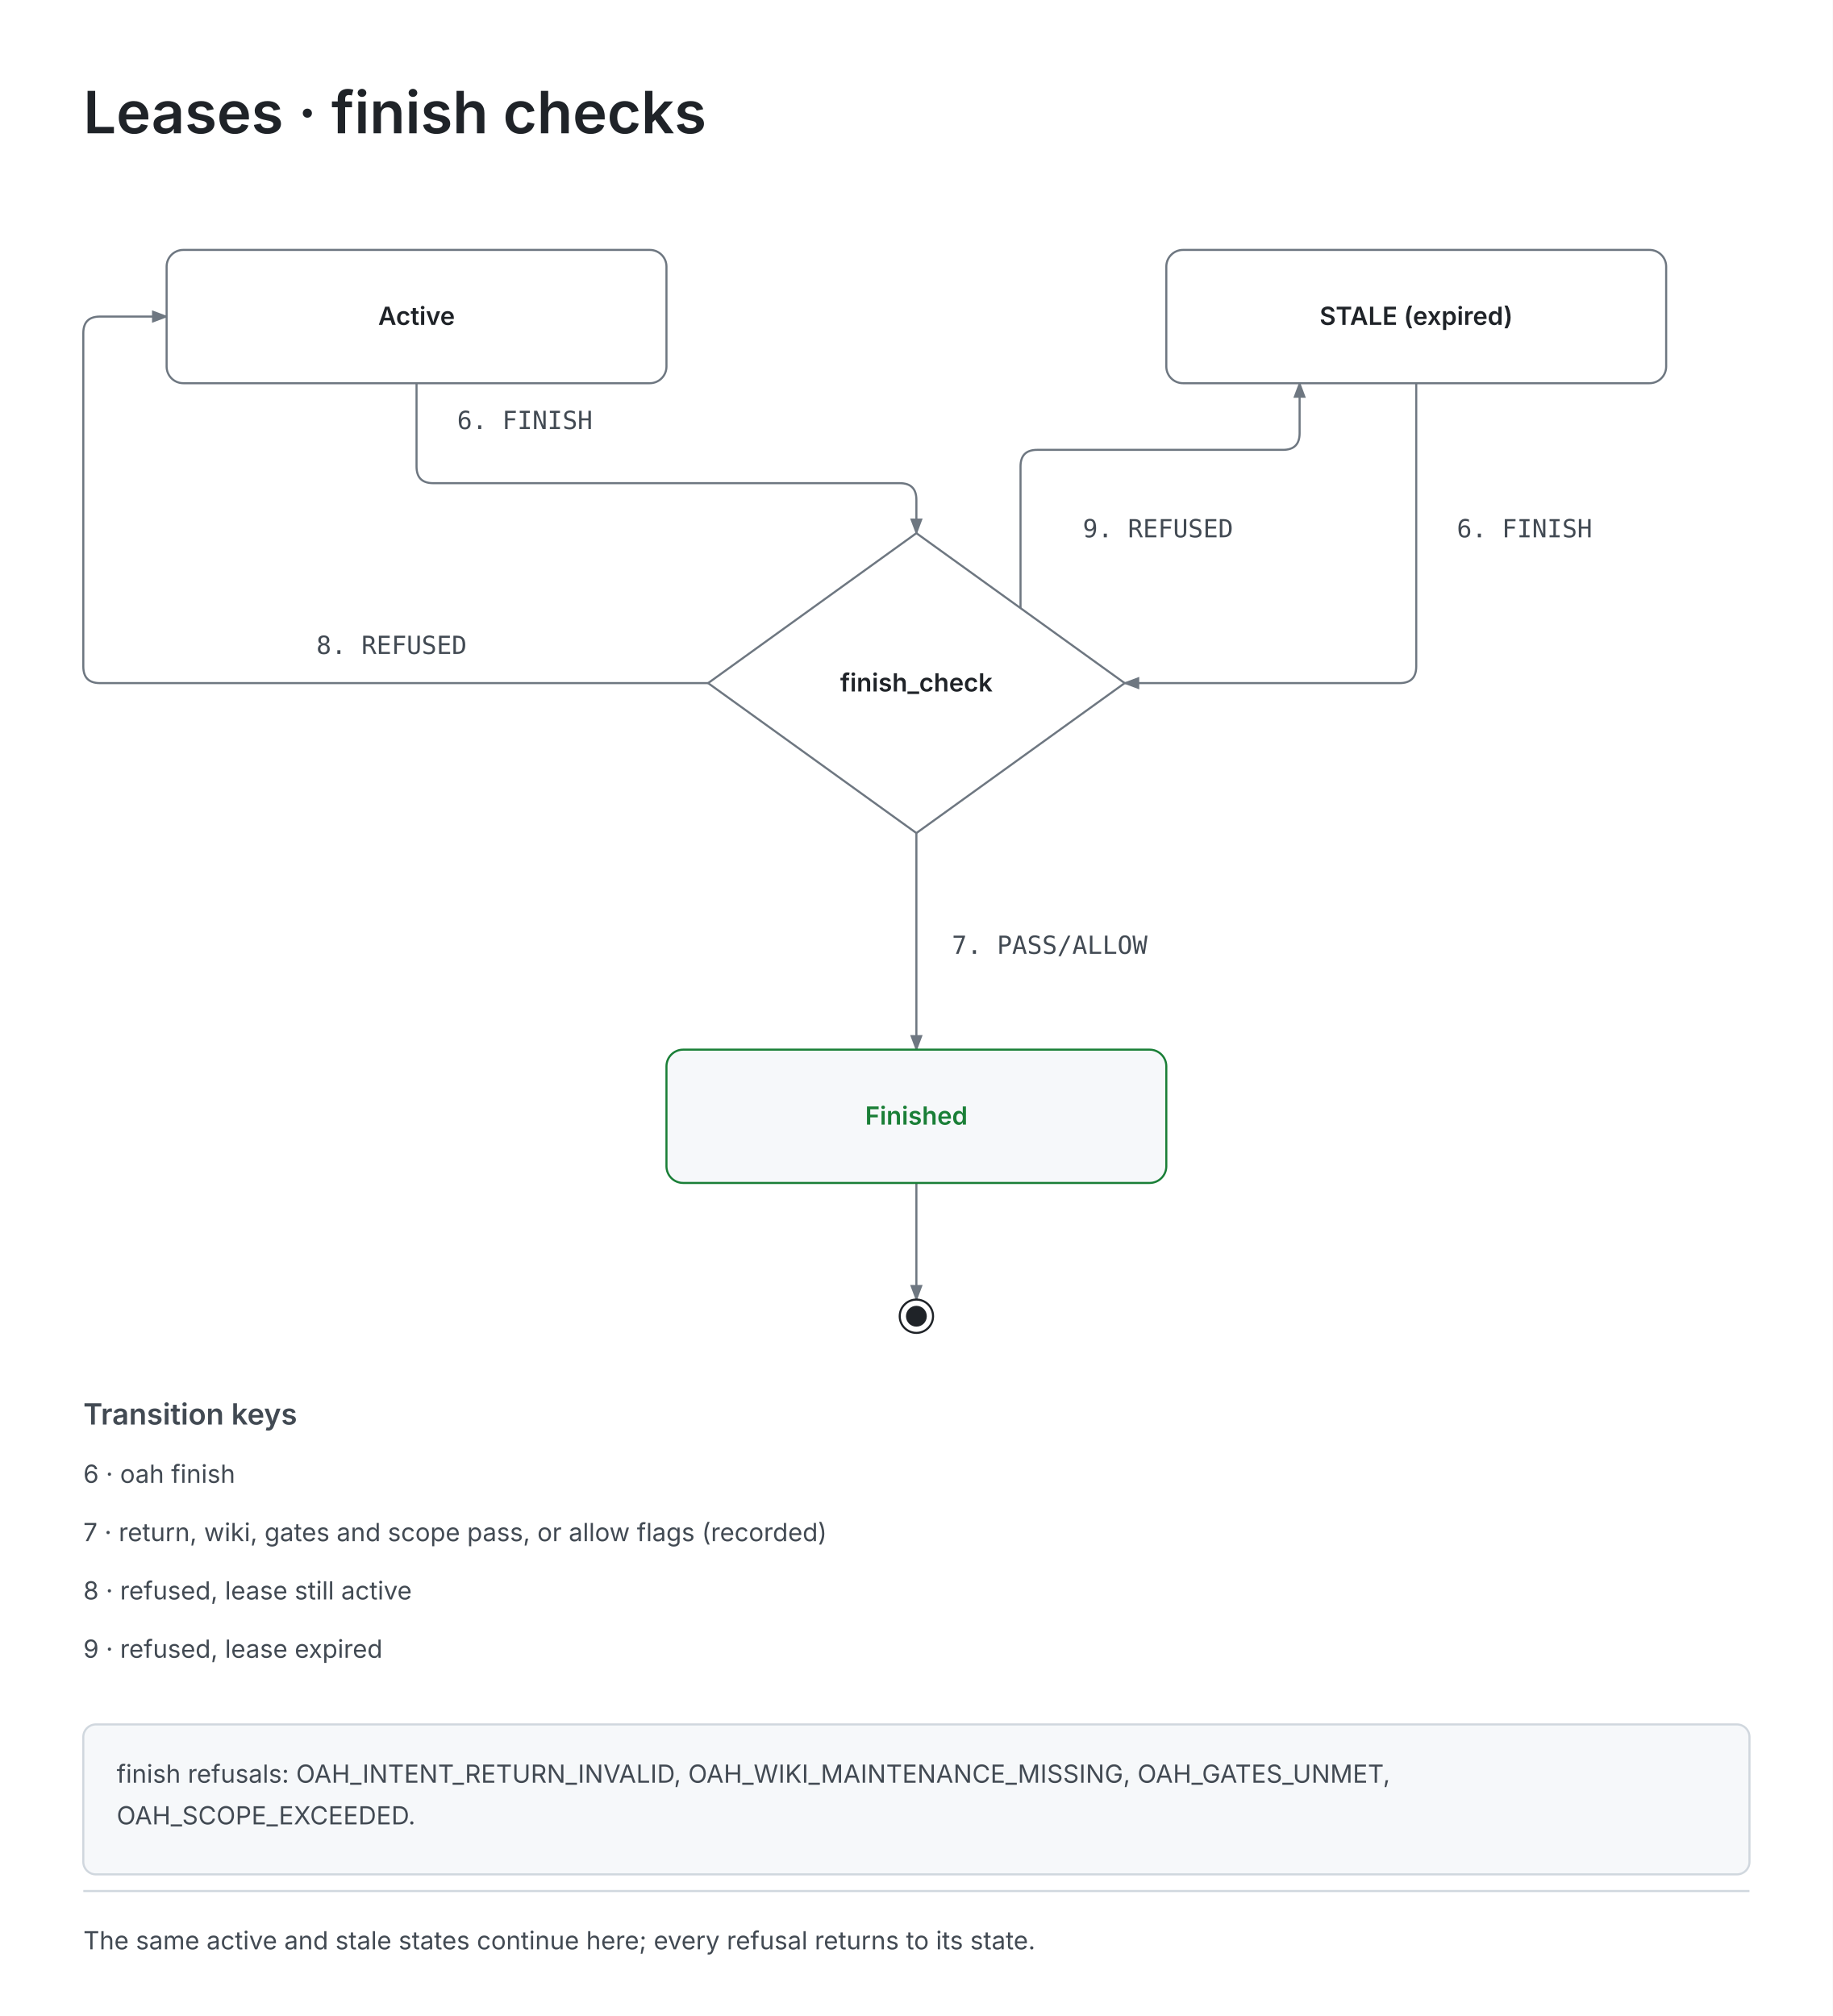
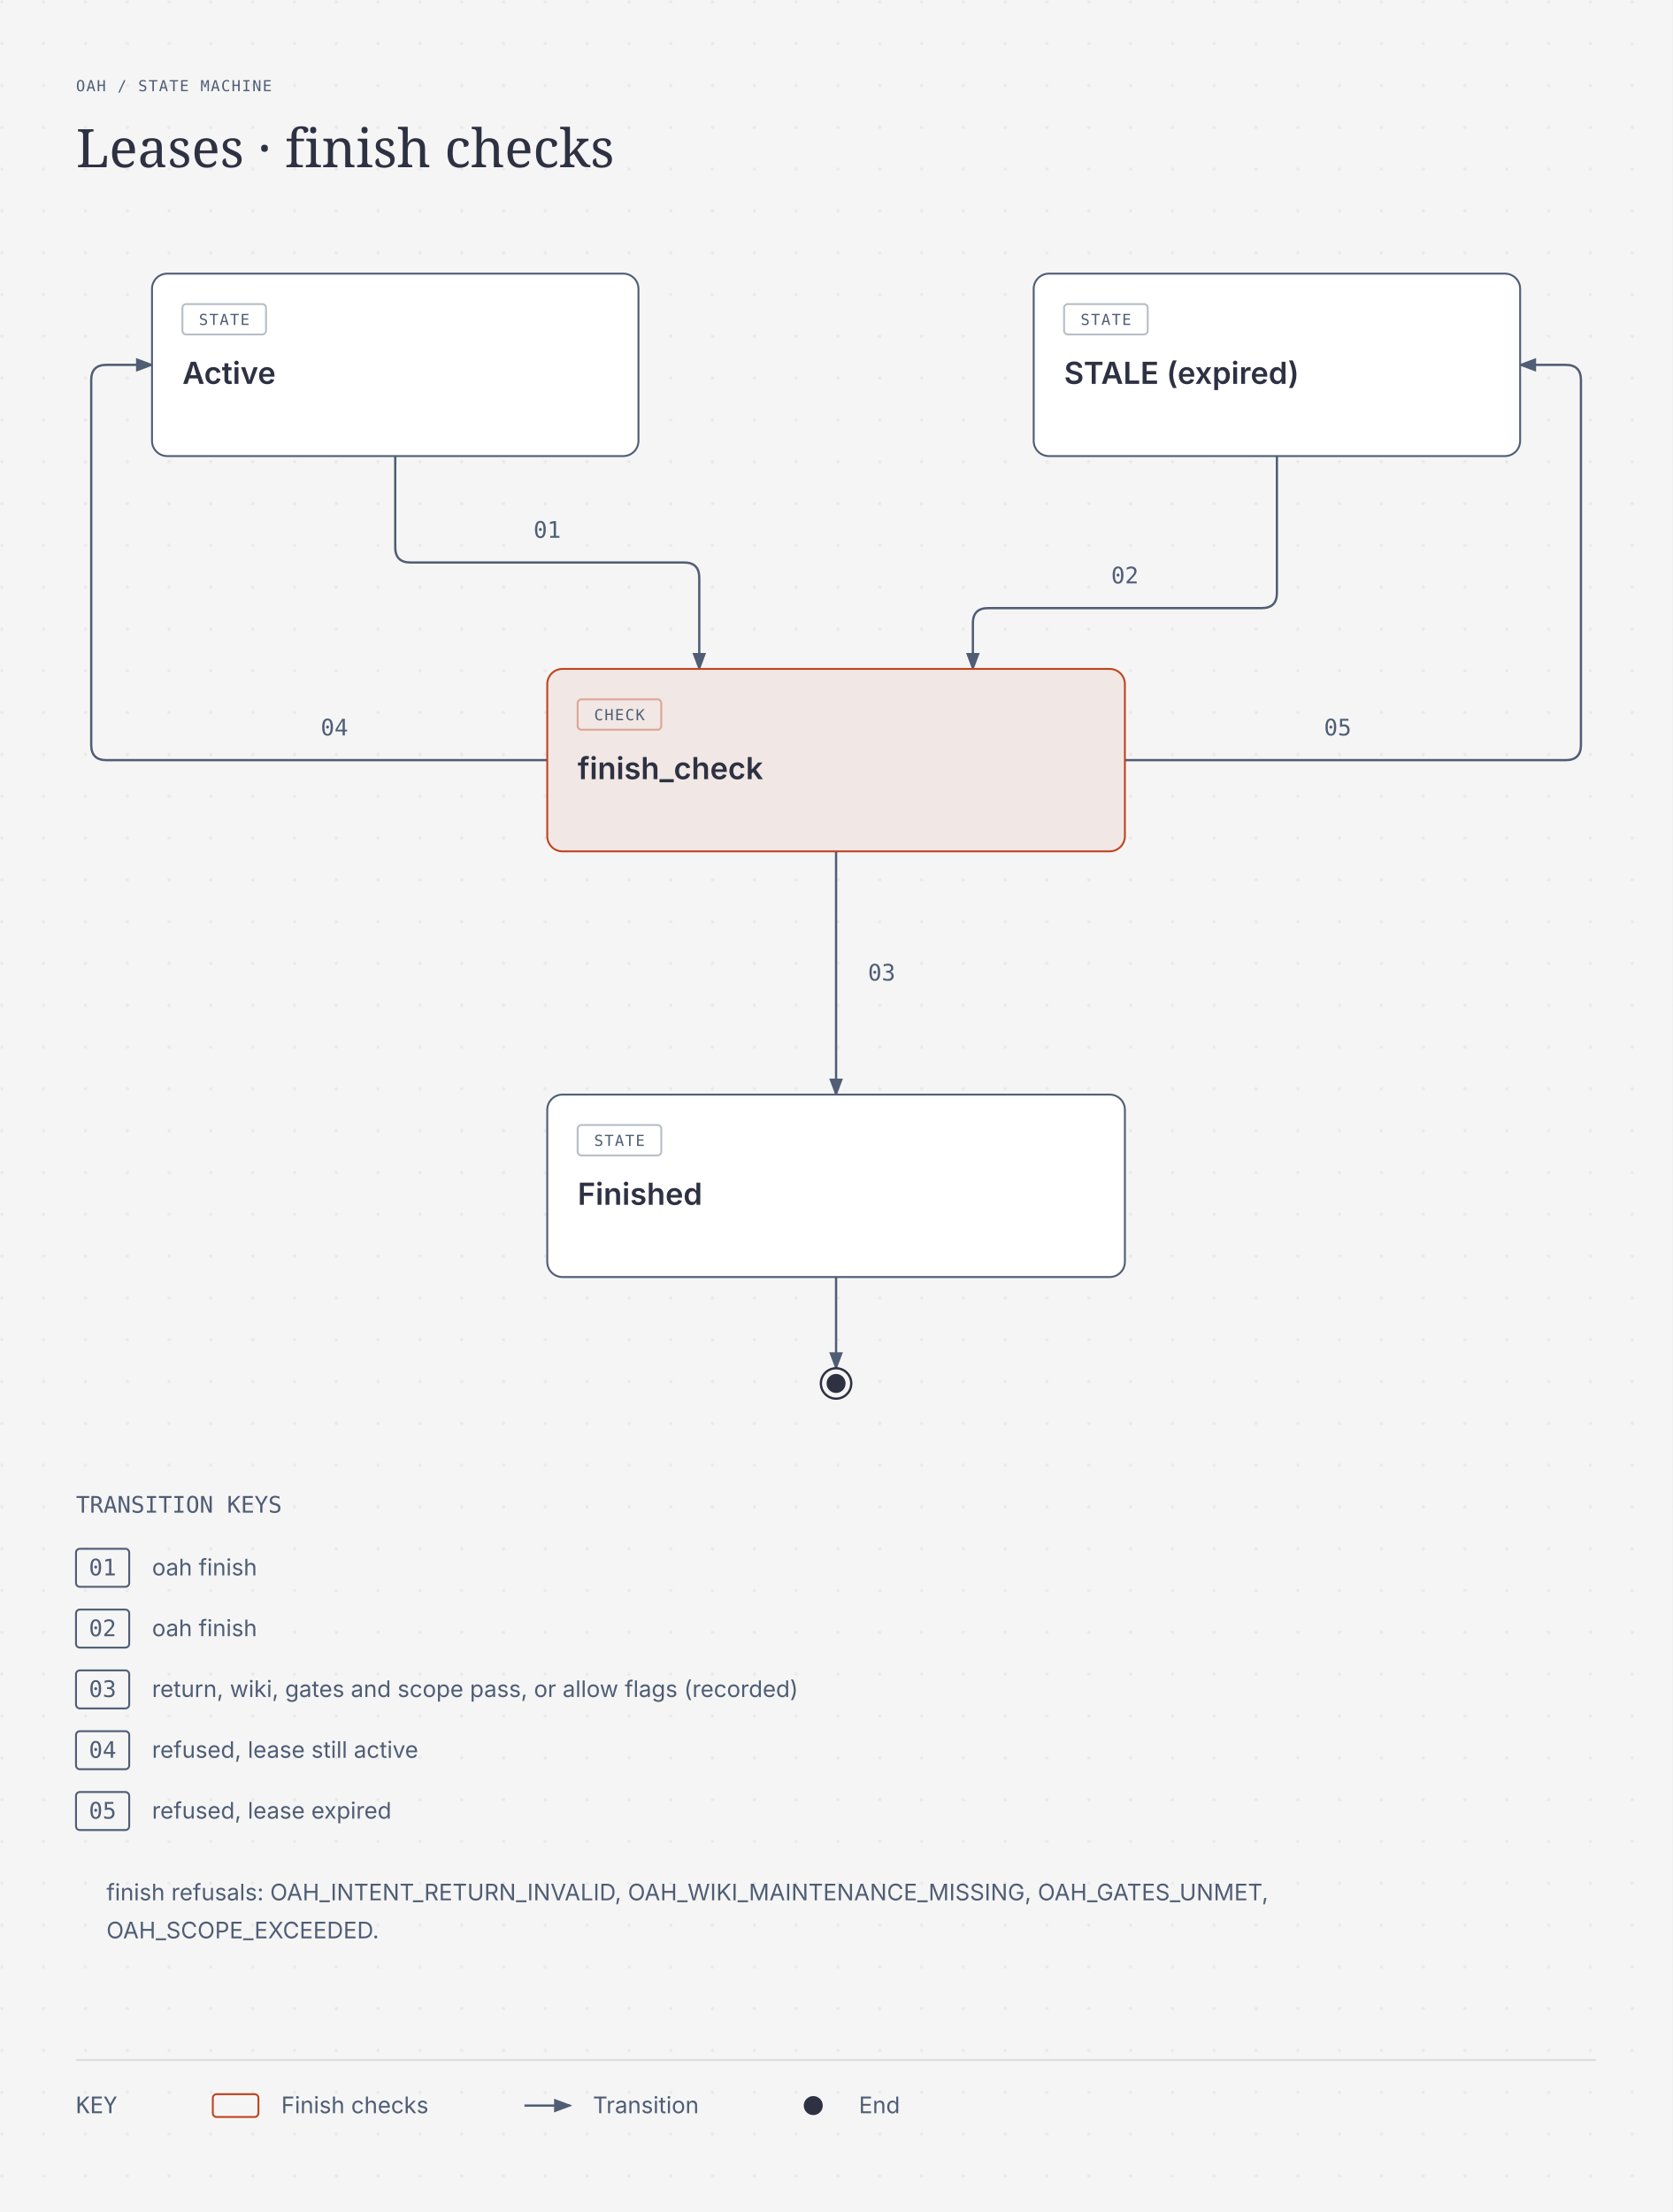
- <svg xmlns="http://www.w3.org/2000/svg" viewBox="0 0 880 968" role="img" aria-labelledby="concepts-leases-finish-light-title concepts-leases-finish-light-desc" data-source-diagram="1" id="concepts-leases-finish-light-root">
+ <svg xmlns="http://www.w3.org/2000/svg" viewBox="0 0 880 1164" role="img" aria-labelledby="concepts-leases-finish-light-title concepts-leases-finish-light-desc" data-diagram-type="State machine" data-size="fit" id="concepts-leases-finish-light-root">
  <defs>
-     <style>#concepts-leases-finish-light-root { font-family: system-ui, -apple-system, "Segoe UI", sans-serif; color: #1f2328; }
+     <style>#concepts-leases-finish-light-root { font-family: "Geist", system-ui, -apple-system, "Segoe UI", sans-serif; color: #2d3142; }
      #concepts-leases-finish-light-root .diagram-container { width: 100%; overflow-x: auto; }
-       #concepts-leases-finish-light-root .title { font-size: 28px; font-weight: 600; }
-       #concepts-leases-finish-light-root .group { font-size: 14px; font-weight: 600; }
-       #concepts-leases-finish-light-root .node { font-size: 12px; font-weight: 600; }
-       #concepts-leases-finish-light-root .label { font-size: 12px; font-weight: 400; }
-       #concepts-leases-finish-light-root .arrow-label { font-family: ui-monospace, "SFMono-Regular", Consolas, monospace; font-size: 12px; font-weight: 400; }
+       #concepts-leases-finish-light-root text { font-family: "Geist", system-ui, -apple-system, "Segoe UI", sans-serif; fill: #2d3142; }
+       #concepts-leases-finish-light-root .title { font-family: "Instrument Serif", Georgia, serif; font-size: 28px; font-weight: 400; }
+       #concepts-leases-finish-light-root .node { font-size: 16px; font-weight: 600; }
+       #concepts-leases-finish-light-root .sub { font-family: "Geist", system-ui, -apple-system, "Segoe UI", sans-serif; font-size: 12px; font-weight: 400; fill: #4f5d75; }
+       #concepts-leases-finish-light-root .technical { font-family: "Geist Mono", ui-monospace, "SFMono-Regular", Consolas, monospace; }
+       #concepts-leases-finish-light-root .label { font-size: 12px; font-family: "Geist Mono", ui-monospace, "SFMono-Regular", Consolas, monospace; font-weight: 400; fill: #4f5d75; }
+       #concepts-leases-finish-light-root .prose { font-size: 12px; font-weight: 400; fill: #4f5d75; }
+       #concepts-leases-finish-light-root .zone-label { font-size: 12px; font-family: "Geist Mono", ui-monospace, "SFMono-Regular", Consolas, monospace; font-weight: 500; fill: #4f5d75; }
+       #concepts-leases-finish-light-root .arrow-label { font-size: 12px; font-family: "Geist Mono", ui-monospace, "SFMono-Regular", Consolas, monospace; font-weight: 400; fill: #4f5d75; }
+       #concepts-leases-finish-light-root .tag { font-family: "Geist Mono", ui-monospace, "SFMono-Regular", Consolas, monospace; font-size: 8px; font-weight: 500; letter-spacing: .08em; fill: #4f5d75; }
+       #concepts-leases-finish-light-root .ghost { font-family: "Geist Mono", ui-monospace, "SFMono-Regular", Consolas, monospace; font-size: 32px; font-weight: 600; fill: #2d3142; opacity: .06; }
      @media print {
#concepts-leases-finish-light-root .diagram-container { overflow-x: visible; }
}</style>
+     <pattern id="concepts-leases-finish-light-dots" width="22" height="22" patternUnits="userSpaceOnUse">
+       <circle cx="1" cy="1" r="0.9" fill="#2d3142" fill-opacity=".10" />
+     </pattern>
    <marker id="concepts-leases-finish-light-arrow" markerWidth="8" markerHeight="6" refX="7" refY="3" orient="auto">
-       <polygon points="0 0, 8 3, 0 6" fill="#6e7781" />
+       <polygon points="0 0, 8 3, 0 6" fill="#4f5d75" />
    </marker>
    <marker id="concepts-leases-finish-light-arrow-accent" markerWidth="8" markerHeight="6" refX="7" refY="3" orient="auto">
-       <polygon points="0 0, 8 3, 0 6" fill="#1a7f37" />
+       <polygon points="0 0, 8 3, 0 6" fill="#bf4520" />
    </marker>
    <marker id="concepts-leases-finish-light-arrow-link" markerWidth="8" markerHeight="6" refX="7" refY="3" orient="auto">
-       <polygon points="0 0, 8 3, 0 6" fill="#0969da" />
+       <polygon points="0 0, 8 3, 0 6" fill="#2e5aa8" />
    </marker>
  </defs>
-   <rect x="0" y="0" width="880" height="968" rx="0" fill="#ffffff" />
-   <text x="40" y="64" class="title" text-anchor="start" fill="#1f2328">Leases · finish checks</text>
-   <path d="M 200,184 L 200,224 Q 200,232 208,232 L 432,232 Q 440,232 440,240 L 440,256" data-edge-id="e2" data-from="Active" data-to="finish_check" data-label="oah finish" fill="none" stroke="#6e7781" stroke-width="1" marker-end="url(#concepts-leases-finish-light-arrow)" />
-   <path d="M 680,184 L 680,320 Q 680,328 672,328 L 540,328" data-edge-id="e3" data-from="Stale" data-to="finish_check" data-label="oah finish" fill="none" stroke="#6e7781" stroke-width="1" marker-end="url(#concepts-leases-finish-light-arrow)" />
-   <line x1="440" y1="400" x2="440" y2="504" data-edge-id="e4" data-from="finish_check" data-to="Finished" data-label="return, wiki, gates and scope pass, or allow flags (recorded)" fill="none" stroke="#6e7781" stroke-width="1" marker-end="url(#concepts-leases-finish-light-arrow)" />
-   <path d="M 340,328 L 48,328 Q 40,328 40,320 L 40,160 Q 40,152 48,152 L 80,152" data-edge-id="e5" data-from="finish_check" data-to="Active" data-label="refused, lease still active" fill="none" stroke="#6e7781" stroke-width="1" marker-end="url(#concepts-leases-finish-light-arrow)" />
-   <path d="M 490,292 L 490,224 Q 490,216 498,216 L 616,216 Q 624,216 624,208 L 624,184" data-edge-id="e6" data-from="finish_check" data-to="Stale" data-label="refused, lease expired" fill="none" stroke="#6e7781" stroke-width="1" marker-end="url(#concepts-leases-finish-light-arrow)" />
-   <line x1="440" y1="568" x2="440" y2="624" data-edge-id="e11" data-from="Finished" data-to="__end_2" data-label="" fill="none" stroke="#6e7781" stroke-width="1" marker-end="url(#concepts-leases-finish-light-arrow)" />
-   <rect x="208" y="192" width="88" height="20" rx="2" fill="#ffffff" />
-   <text x="252.0" y="206" class="arrow-label" text-anchor="middle" fill="#424a53">6. FINISH</text>
-   <rect x="688" y="244" width="88" height="20" rx="2" fill="#ffffff" />
-   <text x="732.0" y="258" class="arrow-label" text-anchor="middle" fill="#424a53">6. FINISH</text>
-   <rect x="448" y="444" width="112" height="20" rx="2" fill="#ffffff" />
-   <text x="504.0" y="458" class="arrow-label" text-anchor="middle" fill="#424a53">7. PASS/ALLOW</text>
-   <rect x="132" y="300" width="112" height="20" rx="2" fill="#ffffff" />
-   <text x="188.0" y="314" class="arrow-label" text-anchor="middle" fill="#424a53">8. REFUSED</text>
-   <rect x="500" y="244" width="112" height="20" rx="2" fill="#ffffff" />
-   <text x="556.0" y="258" class="arrow-label" text-anchor="middle" fill="#424a53">9. REFUSED</text>
+   <rect width="880" height="1164" fill="#f5f5f5" />
+   <rect width="880" height="1164" fill="url(#concepts-leases-finish-light-dots)" opacity=".55" />
+   <text x="40" y="48" class="tag" text-anchor="start">OAH / STATE MACHINE</text>
+   <text x="40" y="88" class="title" text-anchor="start">Leases · finish checks</text>
+   <path d="M 208,240 L 208,288 Q 208,296 216,296 L 360,296 Q 368,296 368,304 L 368,352" data-edge-id="e2" data-from="Active" data-to="finish_check" data-label="oah finish" fill="none" stroke="#4f5d75" stroke-width="1.2" marker-end="url(#concepts-leases-finish-light-arrow)" />
+   <path d="M 672,240 L 672,312 Q 672,320 664,320 L 520,320 Q 512,320 512,328 L 512,352" data-edge-id="e3" data-from="Stale" data-to="finish_check" data-label="oah finish" fill="none" stroke="#4f5d75" stroke-width="1.2" marker-end="url(#concepts-leases-finish-light-arrow)" />
+   <path d="M 440,448 L 440,576" data-edge-id="e4" data-from="finish_check" data-to="Finished" data-label="return, wiki, gates and scope pass, or allow flags (recorded)" fill="none" stroke="#4f5d75" stroke-width="1.2" marker-end="url(#concepts-leases-finish-light-arrow)" />
+   <path d="M 288,400 L 56,400 Q 48,400 48,392 L 48,200 Q 48,192 56,192 L 80,192" data-edge-id="e5" data-from="finish_check" data-to="Active" data-label="refused, lease still active" fill="none" stroke="#4f5d75" stroke-width="1.2" marker-end="url(#concepts-leases-finish-light-arrow)" />
+   <path d="M 592,400 L 824,400 Q 832,400 832,392 L 832,200 Q 832,192 824,192 L 800,192" data-edge-id="e6" data-from="finish_check" data-to="Stale" data-label="refused, lease expired" fill="none" stroke="#4f5d75" stroke-width="1.2" marker-end="url(#concepts-leases-finish-light-arrow)" />
+   <path d="M 440,672 L 440,720" data-edge-id="e11" data-from="Finished" data-to="__end_2" data-label="" fill="none" stroke="#4f5d75" stroke-width="1.2" marker-end="url(#concepts-leases-finish-light-arrow)" />
+   <rect x="272" y="268" width="32" height="20" rx="2" fill="#f5f5f5" />
+   <text x="288" y="283" class="arrow-label" text-anchor="middle">01</text>
+   <rect x="576" y="292" width="32" height="20" rx="2" fill="#f5f5f5" />
+   <text x="592" y="307" class="arrow-label" text-anchor="middle">02</text>
+   <rect x="448" y="501" width="32" height="20" rx="2" fill="#f5f5f5" />
+   <text x="464" y="516" class="arrow-label" text-anchor="middle">03</text>
+   <rect x="160" y="372" width="32" height="20" rx="2" fill="#f5f5f5" />
+   <text x="176" y="387" class="arrow-label" text-anchor="middle">04</text>
+   <rect x="688" y="372" width="32" height="20" rx="2" fill="#f5f5f5" />
+   <text x="704" y="387" class="arrow-label" text-anchor="middle">05</text>
  <g data-node-id="Active" data-source-label="Active">
-     <rect x="80" y="120" width="240" height="64" rx="8" fill="#ffffff" stroke="#6e7781" stroke-width="1" />
-     <text x="200.0" y="156.0" class="node" text-anchor="middle" fill="#1f2328">Active</text>
+     <rect x="80" y="144" width="256" height="96" rx="8" fill="#f5f5f5" />
+     <rect x="80" y="144" width="256" height="96" rx="8" fill="#ffffff" stroke="#4f5d75" stroke-width="1" />
+     <g aria-hidden="true">
+       <rect x="96" y="160" width="44" height="16" rx="2" fill="none" stroke="#4f5d75" stroke-width="1" stroke-opacity=".4" />
+       <text x="118" y="171" class="tag" text-anchor="middle">STATE</text>
+     </g>
+     <text x="96" y="202" class="node" text-anchor="start">Active</text>
  </g>
  <g data-node-id="Stale" data-source-label="STALE (expired)">
-     <rect x="560" y="120" width="240" height="64" rx="8" fill="#ffffff" stroke="#6e7781" stroke-width="1" />
-     <text x="680.0" y="156.0" class="node" text-anchor="middle" fill="#1f2328">STALE (expired)</text>
+     <rect x="544" y="144" width="256" height="96" rx="8" fill="#f5f5f5" />
+     <rect x="544" y="144" width="256" height="96" rx="8" fill="#ffffff" stroke="#4f5d75" stroke-width="1" />
+     <g aria-hidden="true">
+       <rect x="560" y="160" width="44" height="16" rx="2" fill="none" stroke="#4f5d75" stroke-width="1" stroke-opacity=".4" />
+       <text x="582" y="171" class="tag" text-anchor="middle">STATE</text>
+     </g>
+     <text x="560" y="202" class="node" text-anchor="start">STALE (expired)</text>
  </g>
  <g data-node-id="finish_check" data-source-label="finish_check">
-     <polygon points="440.0,256 540,328.0 440.0,400 340,328.0" fill="#ffffff" stroke="#6e7781" stroke-width="1" />
-     <text x="440.0" y="332.0" class="node" text-anchor="middle" fill="#1f2328">finish_check</text>
+     <rect x="288" y="352" width="304" height="96" rx="8" fill="#f5f5f5" />
+     <rect x="288" y="352" width="304" height="96" rx="8" fill="#bf4520" stroke="#bf4520" stroke-width="1" fill-opacity=".08" />
+     <g aria-hidden="true">
+       <rect x="304" y="368" width="44" height="16" rx="2" fill="none" stroke="#bf4520" stroke-width="1" stroke-opacity=".4" />
+       <text x="326" y="379" class="tag" text-anchor="middle">CHECK</text>
+     </g>
+     <text x="304" y="410" class="node" text-anchor="start">finish_check</text>
  </g>
  <g data-node-id="Finished" data-source-label="Finished">
-     <rect x="320" y="504" width="240" height="64" rx="8" fill="#f6f8fa" stroke="#1a7f37" stroke-width="1" />
-     <text x="440.0" y="540.0" class="node" text-anchor="middle" fill="#1a7f37">Finished</text>
+     <rect x="288" y="576" width="304" height="96" rx="8" fill="#f5f5f5" />
+     <rect x="288" y="576" width="304" height="96" rx="8" fill="#ffffff" stroke="#4f5d75" stroke-width="1" />
+     <g aria-hidden="true">
+       <rect x="304" y="592" width="44" height="16" rx="2" fill="none" stroke="#4f5d75" stroke-width="1" stroke-opacity=".4" />
+       <text x="326" y="603" class="tag" text-anchor="middle">STATE</text>
+     </g>
+     <text x="304" y="634" class="node" text-anchor="start">Finished</text>
  </g>
  <g data-node-id="__end_2" data-source-label="[end]">
-     <circle cx="440" cy="632" r="8" fill="#ffffff" stroke="#1f2328" stroke-width="1" />
-     <circle cx="440" cy="632" r="5" fill="#1f2328" />
+     <circle cx="440.0" cy="728.0" r="8" fill="#f5f5f5" stroke="#2d3142" stroke-width="1.2" />
+     <circle cx="440.0" cy="728.0" r="5" fill="#2d3142" />
  </g>
-   <text x="40" y="684" class="group" text-anchor="start" fill="#424a53">Transition keys</text>
-   <text x="40" y="712" class="label" text-anchor="start" fill="#424a53">6 · oah finish</text>
-   <text x="40" y="740" class="label" text-anchor="start" fill="#424a53">7 · return, wiki, gates and scope pass, or allow flags (recorded)</text>
-   <text x="40" y="768" class="label" text-anchor="start" fill="#424a53">8 · refused, lease still active</text>
-   <text x="40" y="796" class="label" text-anchor="start" fill="#424a53">9 · refused, lease expired</text>
-   <rect x="40" y="828" width="800" height="72" rx="6" fill="#f6f8fa" stroke="#d0d7de" stroke-width="1" />
-   <text x="56" y="856" class="label" text-anchor="start" fill="#424a53">finish refusals: OAH_INTENT_RETURN_INVALID, OAH_WIKI_MAINTENANCE_MISSING, OAH_GATES_UNMET,</text>
-   <text x="56" y="876" class="label" text-anchor="start" fill="#424a53">OAH_SCOPE_EXCEEDED.</text>
-   <line x1="40" y1="908" x2="840" y2="908" stroke="#d0d7de" />
-   <text x="40" y="936" class="label" text-anchor="start" fill="#424a53">The same active and stale states continue here; every refusal returns to its state.</text>
+   <text x="40" y="796" class="zone-label" text-anchor="start">TRANSITION KEYS</text>
+   <rect x="40" y="815" width="28" height="20" rx="2" fill="#f5f5f5" stroke="#4f5d75" stroke-width="1" />
+   <text x="54" y="829" class="label" text-anchor="middle">01</text>
+   <text x="80" y="829" class="prose" text-anchor="start">oah finish</text>
+   <rect x="40" y="847" width="28" height="20" rx="2" fill="#f5f5f5" stroke="#4f5d75" stroke-width="1" />
+   <text x="54" y="861" class="label" text-anchor="middle">02</text>
+   <text x="80" y="861" class="prose" text-anchor="start">oah finish</text>
+   <rect x="40" y="879" width="28" height="20" rx="2" fill="#f5f5f5" stroke="#4f5d75" stroke-width="1" />
+   <text x="54" y="893" class="label" text-anchor="middle">03</text>
+   <text x="80" y="893" class="prose" text-anchor="start">return, wiki, gates and scope pass, or allow flags (recorded)</text>
+   <rect x="40" y="911" width="28" height="20" rx="2" fill="#f5f5f5" stroke="#4f5d75" stroke-width="1" />
+   <text x="54" y="925" class="label" text-anchor="middle">04</text>
+   <text x="80" y="925" class="prose" text-anchor="start">refused, lease still active</text>
+   <rect x="40" y="943" width="28" height="20" rx="2" fill="#f5f5f5" stroke="#4f5d75" stroke-width="1" />
+   <text x="54" y="957" class="label" text-anchor="middle">05</text>
+   <text x="80" y="957" class="prose" text-anchor="start">refused, lease expired</text>
+   <text x="56" y="1000" class="prose" text-anchor="start">finish refusals: OAH_INTENT_RETURN_INVALID, OAH_WIKI_MAINTENANCE_MISSING, OAH_GATES_UNMET,</text>
+   <text x="56" y="1020" class="prose" text-anchor="start">OAH_SCOPE_EXCEEDED.</text>
+   <line x1="40" y1="1084" x2="840" y2="1084" stroke="#2d3142" stroke-opacity=".12" />
+   <text x="40" y="1112" class="zone-label" text-anchor="start">KEY</text>
+   <rect x="112" y="1102" width="24" height="12" rx="2" fill="none" stroke="#bf4520" stroke-width="1" />
+   <text x="148" y="1112" class="prose" text-anchor="start">Finish checks</text>
+   <path d="M 276,1108 h 24" fill="none" stroke="#4f5d75" stroke-width="1.2" marker-end="url(#concepts-leases-finish-light-arrow)" />
+   <text x="312" y="1112" class="prose" text-anchor="start">Transition</text>
+   <circle cx="428" cy="1108" r="5" fill="#2d3142" />
+   <text x="452" y="1112" class="prose" text-anchor="start">End</text>
</svg>
